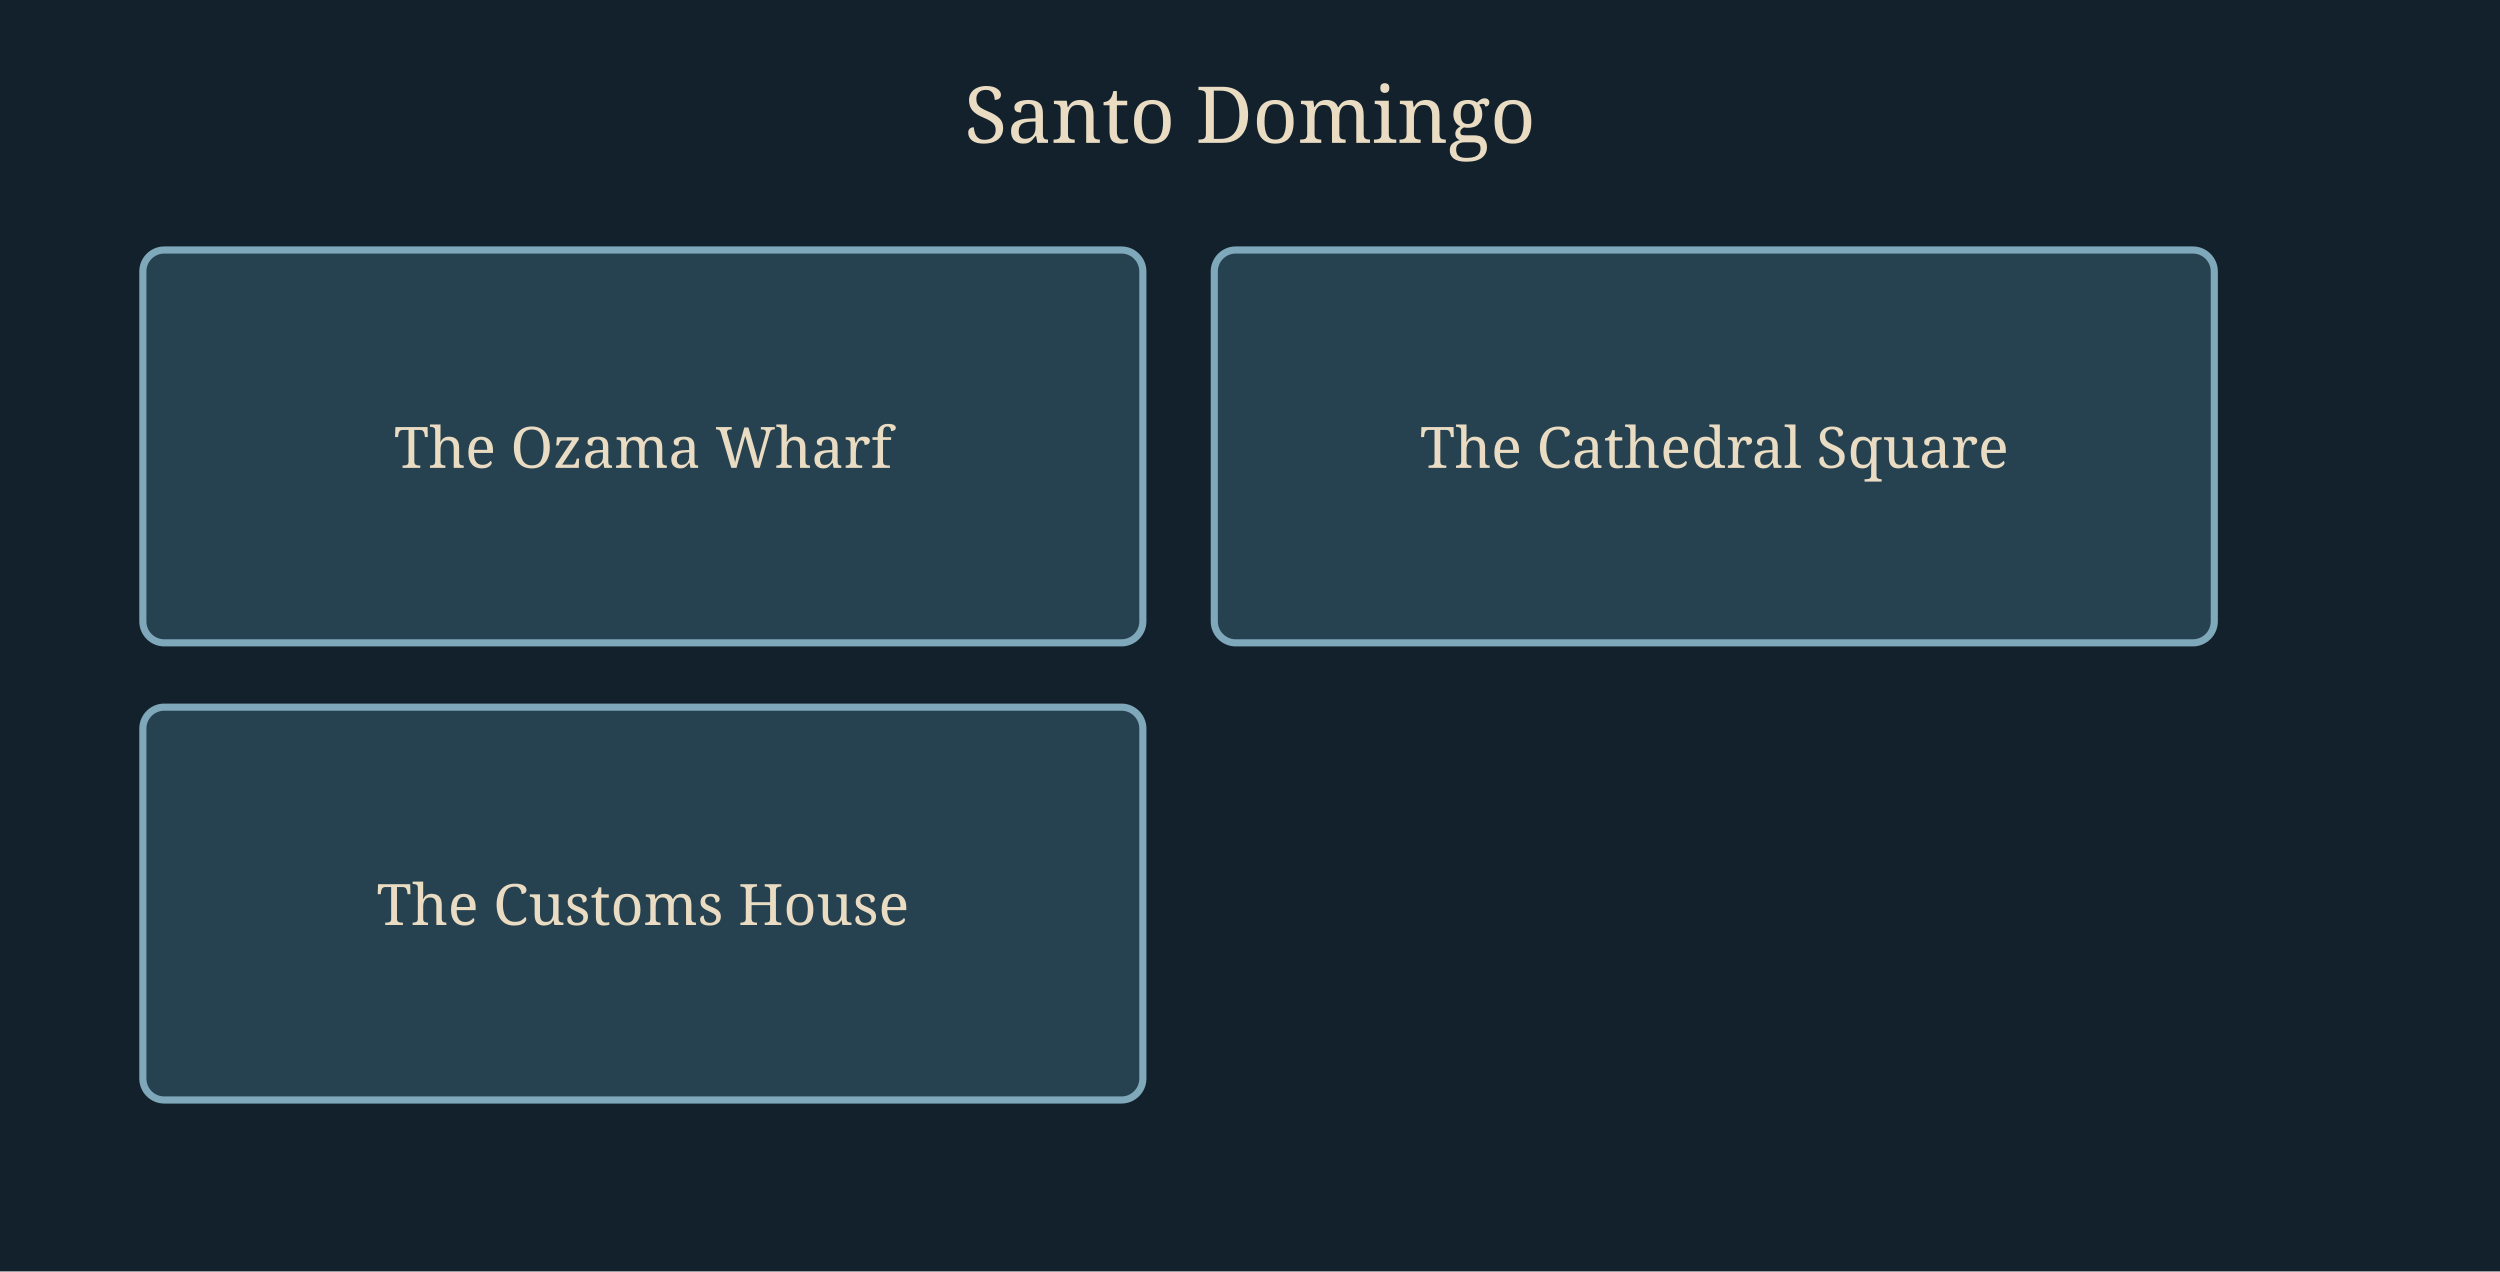
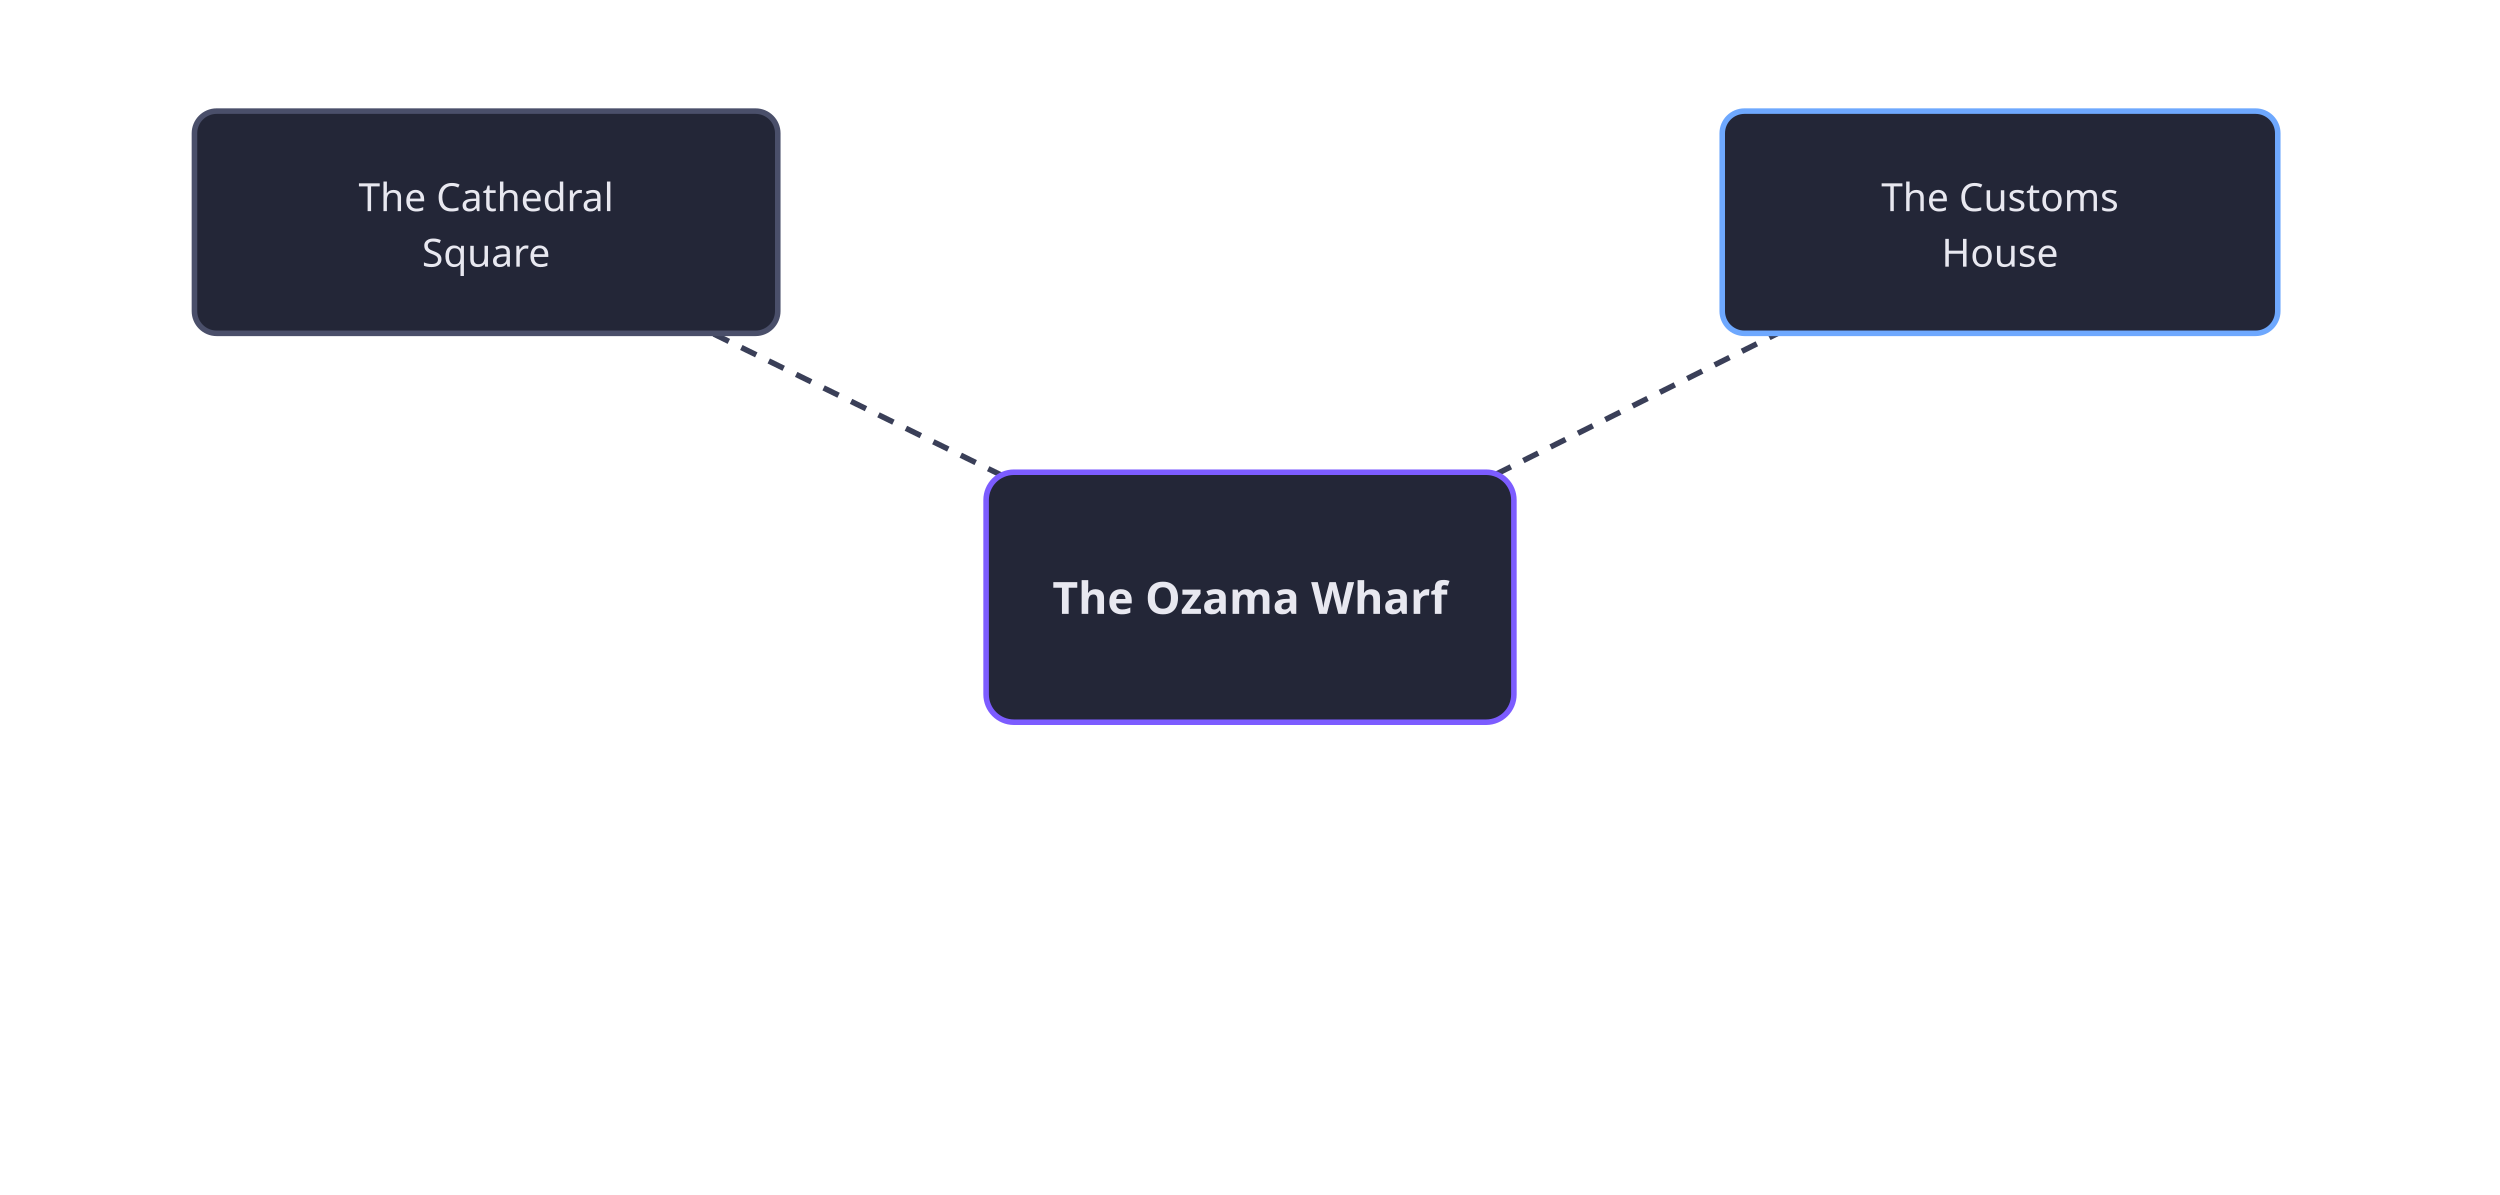
- <svg xmlns="http://www.w3.org/2000/svg" viewBox="0 0 700 356" width="700" height="356">
-   <rect x="0" y="0" width="700" height="356" fill="#12212b" />
-   <text x="350" y="40" text-anchor="middle" font-size="22" fill="#e9dcc3" font-family="Georgia, serif">Santo Domingo</text>
-   <rect class="sg-map-building" id="loc-the-ozama-wharf" x="40" y="70" width="280" height="110" rx="6" fill="#26414f" stroke="#7fa8ba" stroke-width="2" />
-   <text x="180" y="131" text-anchor="middle" font-size="16" fill="#e9dcc3" font-family="Georgia, serif">The Ozama Wharf</text>
-   <rect class="sg-map-building" id="loc-the-cathedral-square" x="340" y="70" width="280" height="110" rx="6" fill="#26414f" stroke="#7fa8ba" stroke-width="2" />
-   <text x="480" y="131" text-anchor="middle" font-size="16" fill="#e9dcc3" font-family="Georgia, serif">The Cathedral Square</text>
-   <rect class="sg-map-building" id="loc-the-customs-house" x="40" y="198" width="280" height="110" rx="6" fill="#26414f" stroke="#7fa8ba" stroke-width="2" />
-   <text x="180" y="259" text-anchor="middle" font-size="16" fill="#e9dcc3" font-family="Georgia, serif">The Customs House</text>
+ <svg xmlns="http://www.w3.org/2000/svg" viewBox="0 0 900 430" style="width:100%; height:auto; background:#15161d; border-radius:8px;">
+   <g stroke="#3a3f58" stroke-width="2" stroke-dasharray="6 5">
+     <line x1="450" y1="215" x2="720" y2="80" />
+     <line x1="450" y1="215" x2="175" y2="80" />
+   </g>
+   <g>
+     <rect id="loc-the-ozama-wharf" class="sg-map-building" x="355" y="170" width="190" height="90" rx="10" fill="#232637" stroke="#7c5cff" stroke-width="2" />
+     <text x="450" y="221" text-anchor="middle" fill="#e8e8f0" font-family="system-ui, sans-serif" font-size="16" font-weight="600">The Ozama Wharf</text>
+   </g>
+   <g>
+     <rect id="loc-the-customs-house" class="sg-map-building" x="620" y="40" width="200" height="80" rx="8" fill="#232637" stroke="#6ea8fe" stroke-width="2" />
+     <text x="720" y="76" text-anchor="middle" fill="#e8e8f0" font-family="system-ui, sans-serif" font-size="14">The Customs</text>
+     <text x="720" y="96" text-anchor="middle" fill="#e8e8f0" font-family="system-ui, sans-serif" font-size="14">House</text>
+   </g>
+   <g>
+     <rect id="loc-the-cathedral-square" class="sg-map-building" x="70" y="40" width="210" height="80" rx="8" fill="#232637" stroke="#4a4f6a" stroke-width="2" />
+     <text x="175" y="76" text-anchor="middle" fill="#e8e8f0" font-family="system-ui, sans-serif" font-size="14">The Cathedral</text>
+     <text x="175" y="96" text-anchor="middle" fill="#e8e8f0" font-family="system-ui, sans-serif" font-size="14">Square</text>
+   </g>
</svg>
